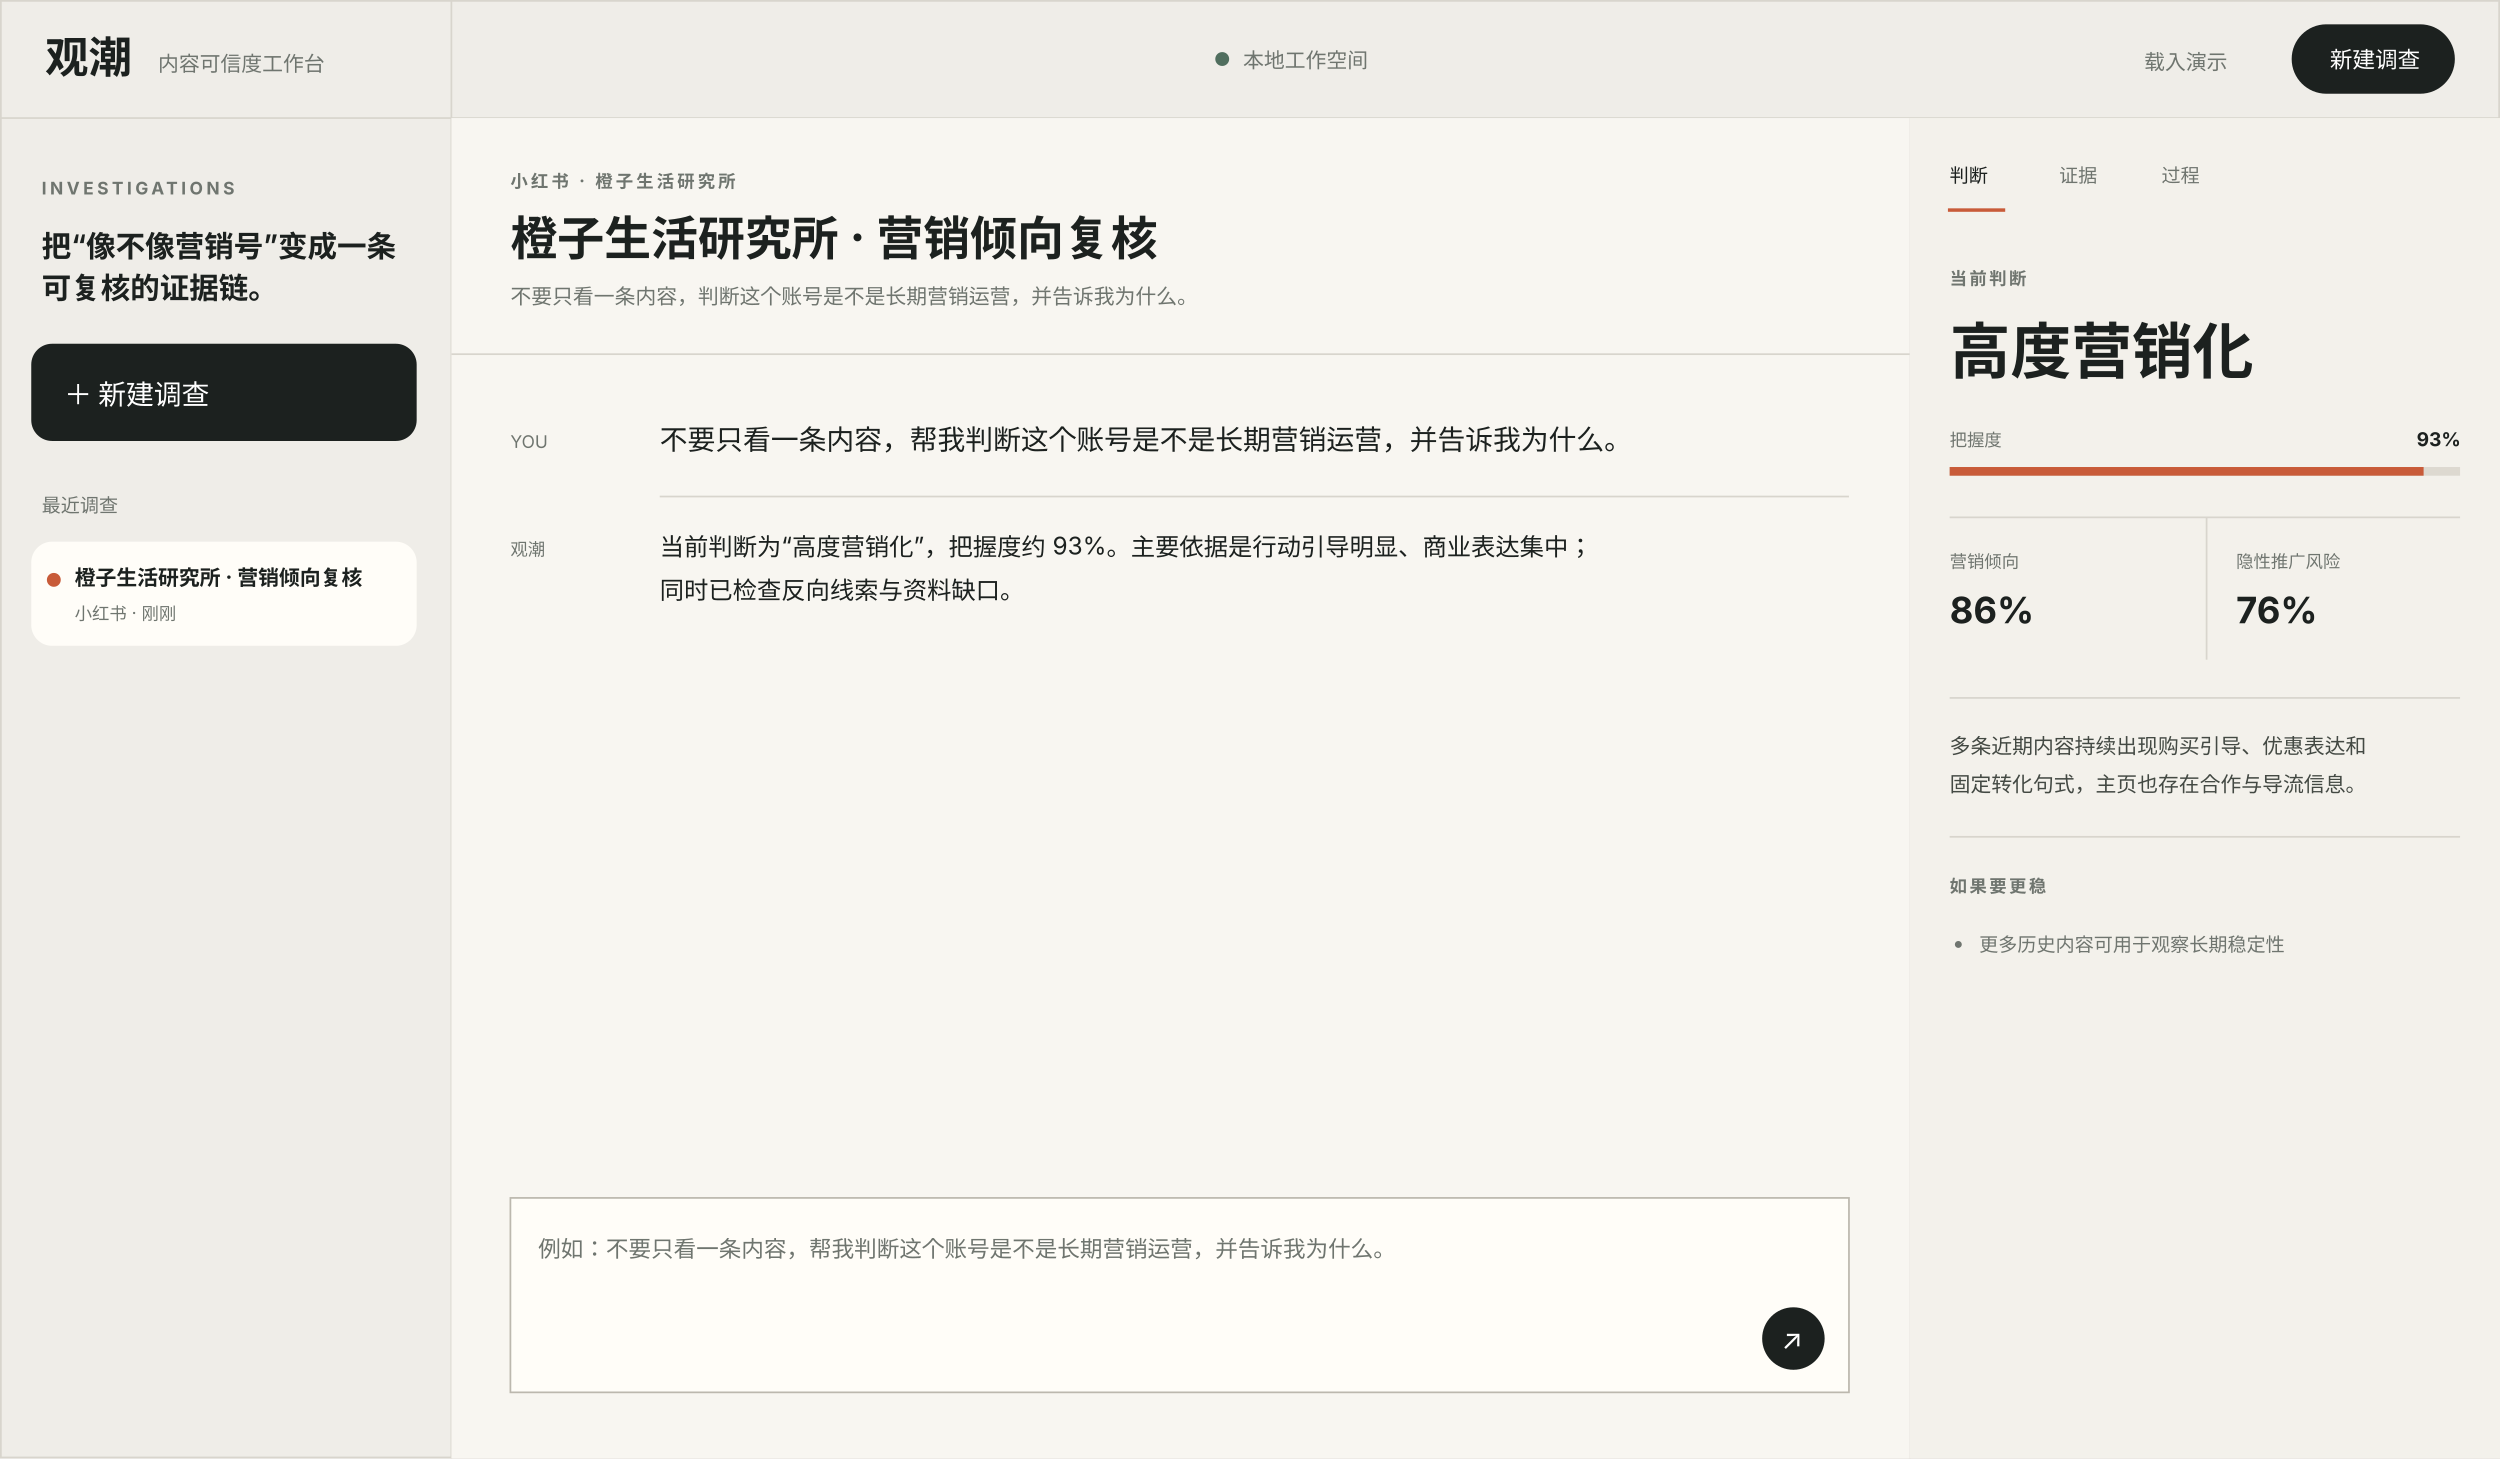
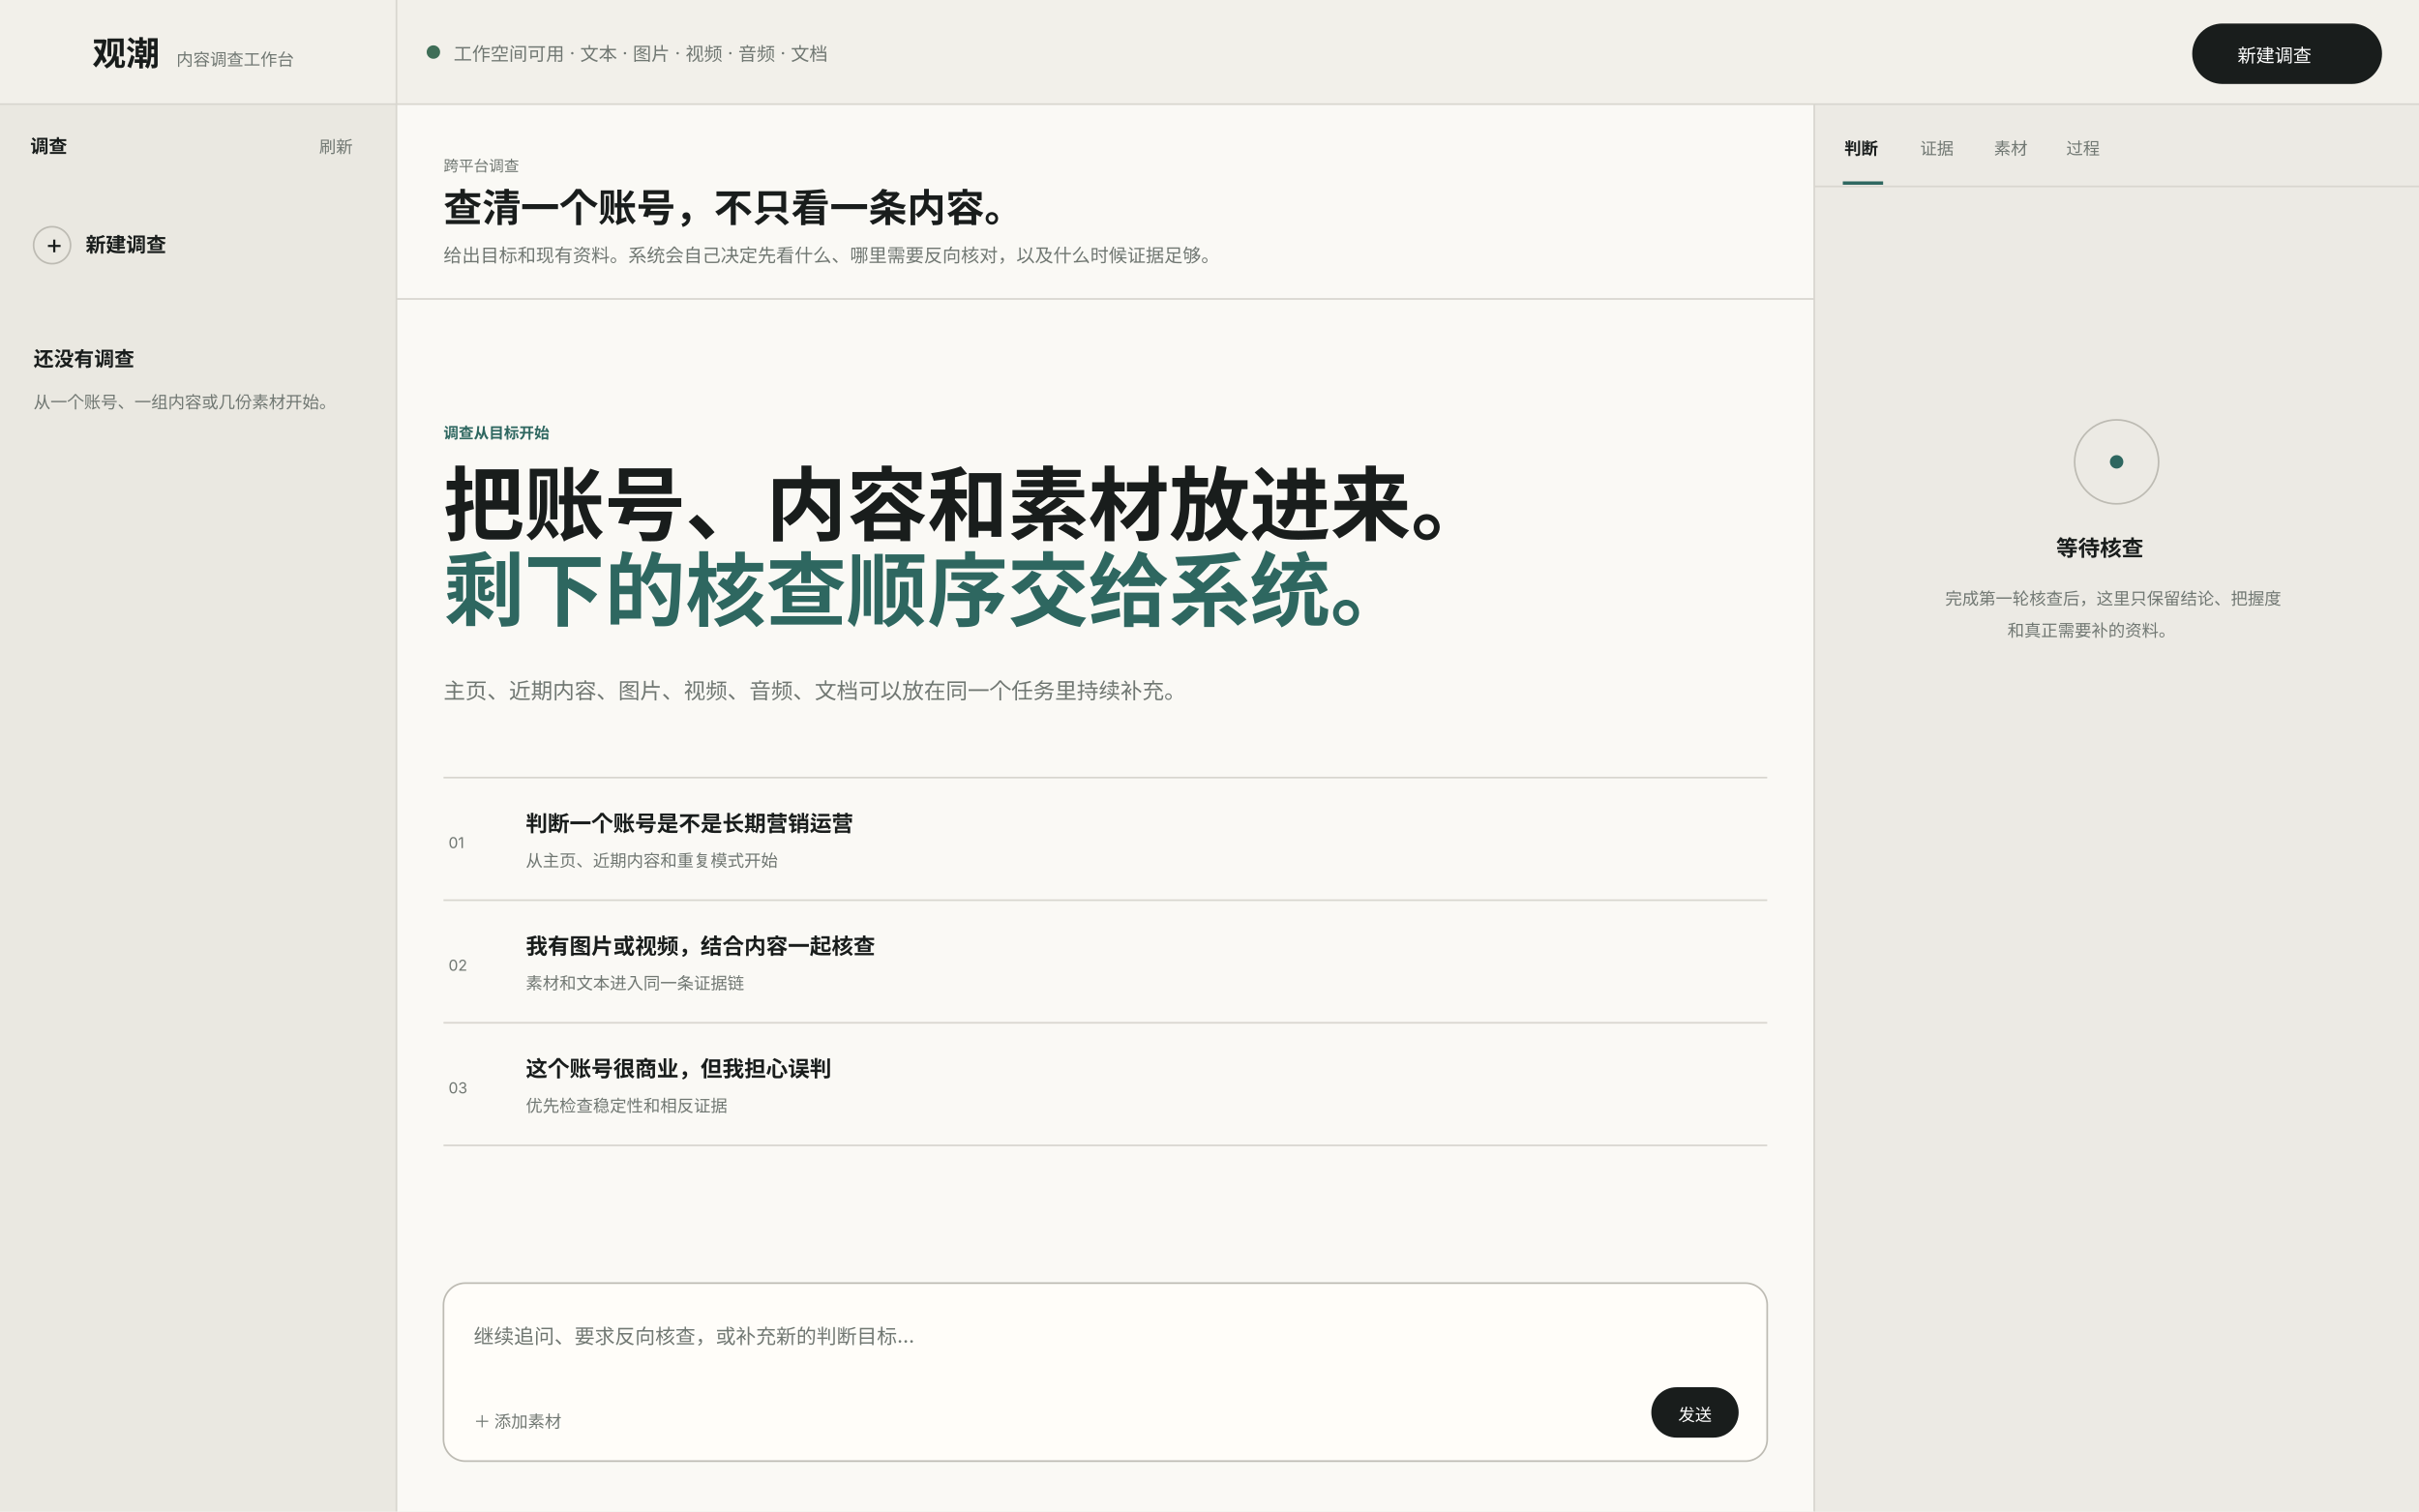
- <svg xmlns="http://www.w3.org/2000/svg" width="1440" height="840" viewBox="0 0 1440 840" fill="none">
-   <rect width="1440" height="840" fill="#EFede8" />
-   <rect x="0.5" y="0.5" width="1439" height="839" stroke="#D8D5CD" />
-   <path d="M0 68H1440M260 0V840M1100 68V840" stroke="#D8D5CD" />
-   <rect x="260" y="68" width="840" height="772" fill="#F8F6F1" />
-   <rect x="1100" y="68" width="340" height="772" fill="#F3F1EB" />
-   <g font-family="system-ui, -apple-system, sans-serif" fill="#1C211F">
-     <text x="26" y="42" font-size="25" font-weight="700">观潮</text>
-     <text x="91" y="41" font-size="12" fill="#6F756F">内容可信度工作台</text>
-     <circle cx="704" cy="34" r="4" fill="#506E5E" />
-     <text x="716" y="39" font-size="12" fill="#6F756F">本地工作空间</text>
-     <text x="1235" y="40" font-size="12" fill="#6F756F">载入演示</text>
-     <rect x="1320" y="14" width="94" height="40" rx="20" fill="#1C211F" />
-     <text x="1342" y="39" font-size="13" fill="#FFF">新建调查</text>
-     <text x="24" y="112" font-size="10" font-weight="700" letter-spacing="2" fill="#6F756F">INVESTIGATIONS</text>
-     <text x="24" y="148" font-size="17" font-weight="600">把“像不像营销号”变成一条</text>
-     <text x="24" y="172" font-size="17" font-weight="600">可复核的证据链。</text>
-     <rect x="18" y="198" width="222" height="56" rx="12" fill="#1C211F" />
-     <text x="37" y="233" font-size="16" fill="#FFF">＋  新建调查</text>
-     <text x="24" y="295" font-size="11" fill="#6F756F">最近调查</text>
-     <rect x="18" y="312" width="222" height="60" rx="12" fill="#FFFDF8" />
-     <circle cx="31" cy="334" r="4" fill="#C85B39" />
-     <text x="43" y="337" font-size="12" font-weight="650">橙子生活研究所 · 营销倾向复核</text>
-     <text x="43" y="357" font-size="10" fill="#6F756F">小红书 · 刚刚</text>
-     <text x="294" y="108" font-size="10" font-weight="700" letter-spacing="1.8" fill="#6F756F">小红书 · 橙子生活研究所</text>
-     <text x="294" y="147" font-size="27" font-weight="700">橙子生活研究所 · 营销倾向复核</text>
-     <text x="294" y="175" font-size="12" fill="#6F756F">不要只看一条内容，判断这个账号是不是长期营销运营，并告诉我为什么。</text>
-     <path d="M260 204H1100" stroke="#D8D5CD" />
-     <text x="294" y="258" font-size="10" fill="#6F756F">YOU</text>
-     <text x="380" y="259" font-size="16">不要只看一条内容，帮我判断这个账号是不是长期营销运营，并告诉我为什么。</text>
-     <path d="M380 286H1065" stroke="#D8D5CD" />
-     <text x="294" y="320" font-size="10" fill="#6F756F">观潮</text>
-     <text x="380" y="320" font-size="14">当前判断为“高度营销化”，把握度约 93%。主要依据是行动引导明显、商业表达集中；</text>
-     <text x="380" y="345" font-size="14">同时已检查反向线索与资料缺口。</text>
-     <rect x="294" y="690" width="771" height="112" fill="#FFFDF8" stroke="#BCB8AE" />
-     <text x="310" y="724" font-size="13" fill="#6F756F">例如：不要只看一条内容，帮我判断这个账号是不是长期营销运营，并告诉我为什么。</text>
-     <circle cx="1033" cy="771" r="18" fill="#1C211F" />
-     <text x="1026" y="777" font-size="16" fill="#FFF">↗</text>
-     <text x="1123" y="105" font-size="11">判断</text>
-     <text x="1186" y="105" font-size="11" fill="#6F756F">证据</text>
-     <text x="1245" y="105" font-size="11" fill="#6F756F">过程</text>
-     <path d="M1122 121H1155" stroke="#C85B39" stroke-width="2" />
-     <text x="1123" y="164" font-size="10" font-weight="700" letter-spacing="1.4" fill="#6F756F">当前判断</text>
-     <text x="1123" y="215" font-size="35" font-weight="700">高度营销化</text>
-     <text x="1123" y="257" font-size="10" fill="#6F756F">把握度</text>
-     <text x="1392" y="257" font-size="11" font-weight="700">93%</text>
-     <rect x="1123" y="269" width="294" height="5" fill="#DDD9D0" />
-     <rect x="1123" y="269" width="273" height="5" fill="#C85B39" />
-     <path d="M1123 298H1417M1271 298V380" stroke="#D8D5CD" />
-     <text x="1123" y="327" font-size="10" fill="#6F756F">营销倾向</text>
-     <text x="1123" y="359" font-size="21" font-weight="700">86%</text>
-     <text x="1288" y="327" font-size="10" fill="#6F756F">隐性推广风险</text>
-     <text x="1288" y="359" font-size="21" font-weight="700">76%</text>
-     <path d="M1123 402H1417" stroke="#D8D5CD" />
-     <text x="1123" y="434" font-size="12" fill="#434943">多条近期内容持续出现购买引导、优惠表达和</text>
-     <text x="1123" y="456" font-size="12" fill="#434943">固定转化句式，主页也存在合作与导流信息。</text>
-     <path d="M1123 482H1417" stroke="#D8D5CD" />
-     <text x="1123" y="514" font-size="10" font-weight="700" letter-spacing="1.4" fill="#6F756F">如果要更稳</text>
-     <circle cx="1128" cy="544" r="2" fill="#6F756F" />
-     <text x="1140" y="548" font-size="11" fill="#6F756F">更多历史内容可用于观察长期稳定性</text>
+ <svg xmlns="http://www.w3.org/2000/svg" width="1440" height="900" viewBox="0 0 1440 900">
+   <rect width="1440" height="900" fill="#f2f0ea" />
+   <rect x="236" y="62" width="844" height="838" fill="#faf9f5" />
+   <rect x="1080" y="62" width="360" height="838" fill="#eceae4" />
+   <rect y="62" width="236" height="838" fill="#eae8e1" />
+   <g stroke="#d8d6cf">
+     <path d="M0 62H1440M236 0V900M1080 62V900" />
+     <path d="M236 178H1080M1080 111H1440" />
+   </g>
+   <g font-family="system-ui,-apple-system,'PingFang SC',sans-serif" fill="#191d1c">
+     <text x="55" y="39" font-size="20" font-weight="700">观潮</text>
+     <text x="105" y="39" font-size="10" fill="#707772">内容调查工作台</text>
+     <circle cx="258" cy="31" r="4" fill="#3f6e57" />
+     <text x="270" y="36" font-size="11" fill="#707772">工作空间可用 · 文本 · 图片 · 视频 · 音频 · 文档</text>
+     <rect x="1305" y="14" width="113" height="36" rx="18" fill="#191d1c" />
+     <text x="1332" y="37" font-size="11" fill="#fff">新建调查</text>
+     <text x="18" y="91" font-size="11" font-weight="700">调查</text>
+     <text x="190" y="91" font-size="10" fill="#707772">刷新</text>
+     <circle cx="31" cy="146" r="11" fill="none" stroke="#bdbbb3" />
+     <text x="27" y="151" font-size="16">+</text>
+     <text x="51" y="150" font-size="12" font-weight="650">新建调查</text>
+     <text x="20" y="218" font-size="12" font-weight="650">还没有调查</text>
+     <text x="20" y="243" font-size="10" fill="#707772">从一个账号、一组内容或几份素材开始。</text>
+     <text x="264" y="102" font-size="9" fill="#707772">跨平台调查</text>
+     <text x="264" y="132" font-size="23" font-weight="700">查清一个账号，不只看一条内容。</text>
+     <text x="264" y="156" font-size="11" fill="#707772">给出目标和现有资料。系统会自己决定先看什么、哪里需要反向核对，以及什么时候证据足够。</text>
+     <text x="264" y="261" font-size="9" fill="#2e6760" font-weight="700">调查从目标开始</text>
+     <text x="264" y="318" font-size="48" font-weight="700">把账号、内容和素材放进来。</text>
+     <text x="264" y="369" font-size="48" fill="#2e6760" font-weight="700">剩下的核查顺序交给系统。</text>
+     <text x="264" y="416" font-size="13" fill="#707772">主页、近期内容、图片、视频、音频、文档可以放在同一个任务里持续补充。</text>
+     <path d="M264 463H1052M264 536H1052M264 609H1052M264 682H1052" stroke="#d8d6cf" />
+     <text x="267" y="505" font-size="9" fill="#707772">01</text>
+     <text x="313" y="495" font-size="13" font-weight="650">判断一个账号是不是长期营销运营</text>
+     <text x="313" y="516" font-size="10" fill="#707772">从主页、近期内容和重复模式开始</text>
+     <text x="267" y="578" font-size="9" fill="#707772">02</text>
+     <text x="313" y="568" font-size="13" font-weight="650">我有图片或视频，结合内容一起核查</text>
+     <text x="313" y="589" font-size="10" fill="#707772">素材和文本进入同一条证据链</text>
+     <text x="267" y="651" font-size="9" fill="#707772">03</text>
+     <text x="313" y="641" font-size="13" font-weight="650">这个账号很商业，但我担心误判</text>
+     <text x="313" y="662" font-size="10" fill="#707772">优先检查稳定性和相反证据</text>
+     <rect x="264" y="764" width="788" height="106" rx="13" fill="#fffdf9" stroke="#bdbbb3" />
+     <text x="282" y="800" font-size="12" fill="#707772">继续追问、要求反向核查，或补充新的判断目标…</text>
+     <text x="282" y="850" font-size="10" fill="#707772">＋ 添加素材</text>
+     <rect x="983" y="826" width="52" height="30" rx="15" fill="#191d1c" />
+     <text x="999" y="846" font-size="10" fill="#fff">发送</text>
+     <text x="1098" y="92" font-size="10" font-weight="650">判断</text>
+     <text x="1143" y="92" font-size="10" fill="#707772">证据</text>
+     <text x="1187" y="92" font-size="10" fill="#707772">素材</text>
+     <text x="1230" y="92" font-size="10" fill="#707772">过程</text>
+     <path d="M1097 109H1121" stroke="#2e6760" stroke-width="2" />
+     <circle cx="1260" cy="275" r="25" fill="none" stroke="#bdbbb3" />
+     <circle cx="1260" cy="275" r="4" fill="#2e6760" />
+     <text x="1224" y="331" font-size="13" font-weight="650">等待核查</text>
+     <text x="1158" y="360" font-size="10" fill="#707772">完成第一轮核查后，这里只保留结论、把握度</text>
+     <text x="1195" y="379" font-size="10" fill="#707772">和真正需要补的资料。</text>
  </g>
</svg>
